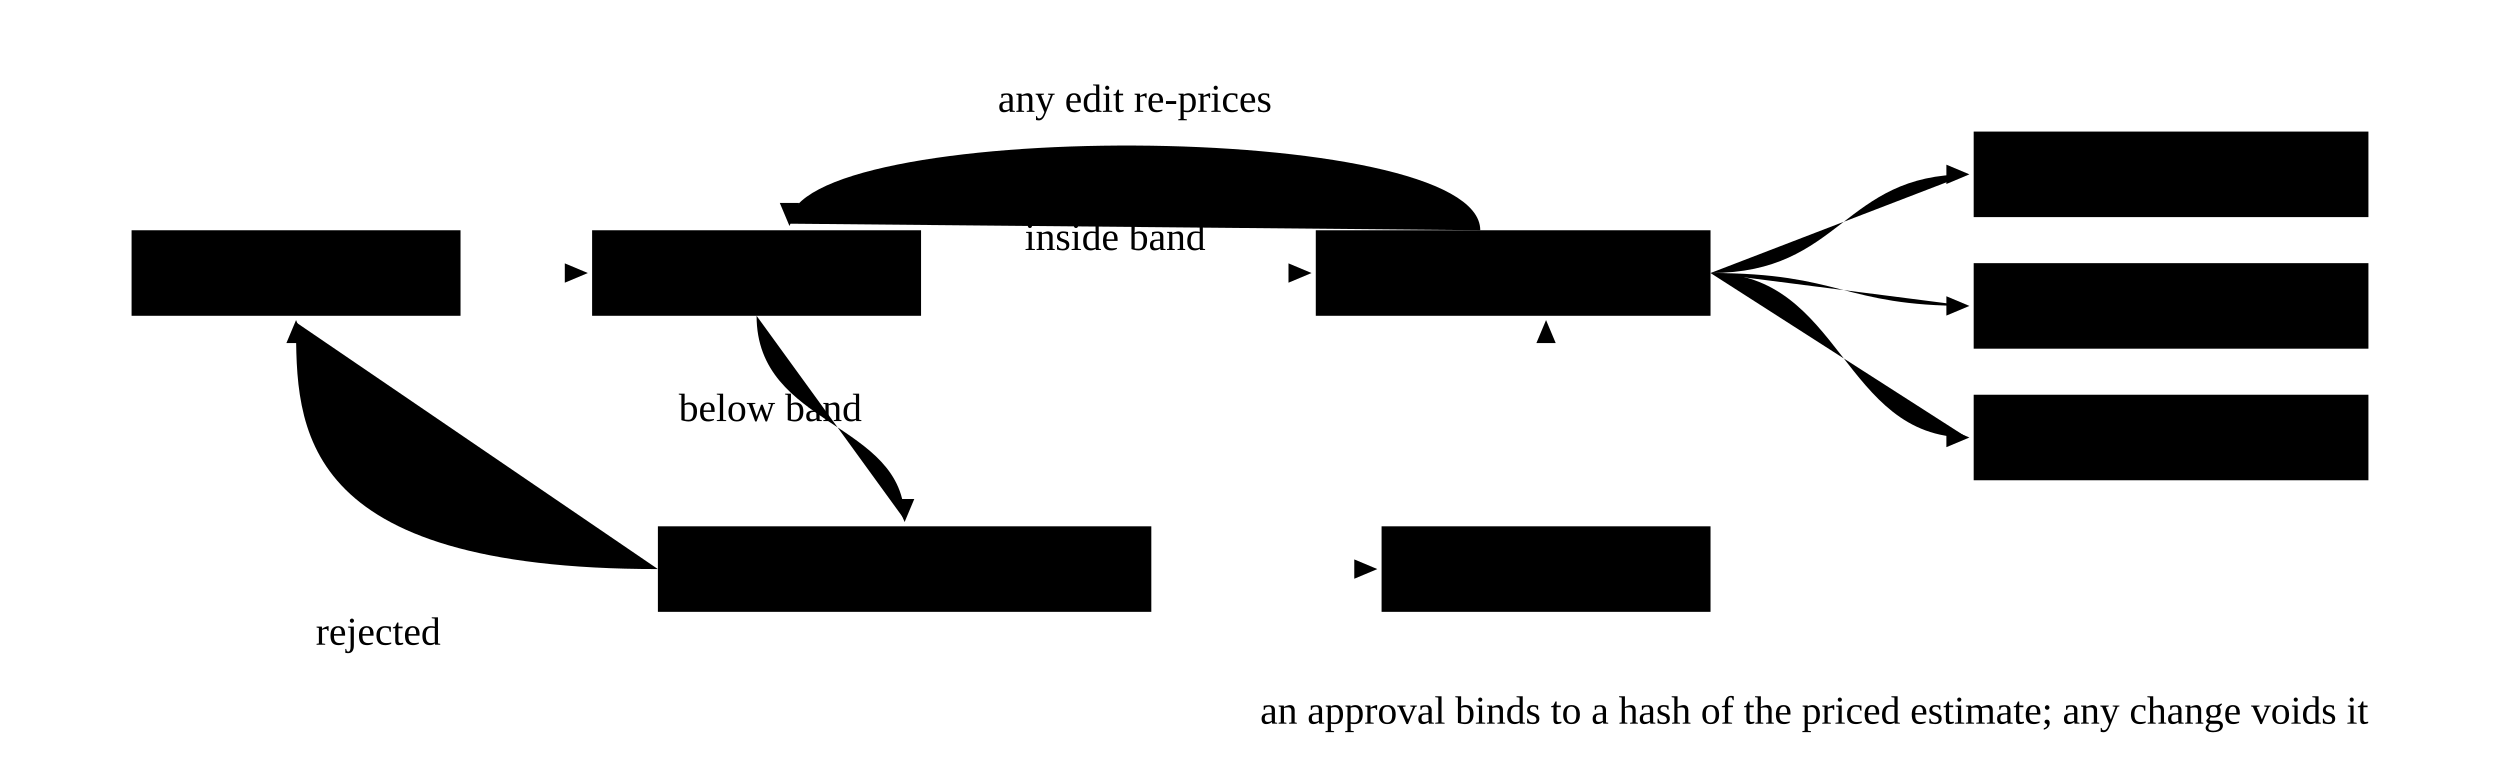
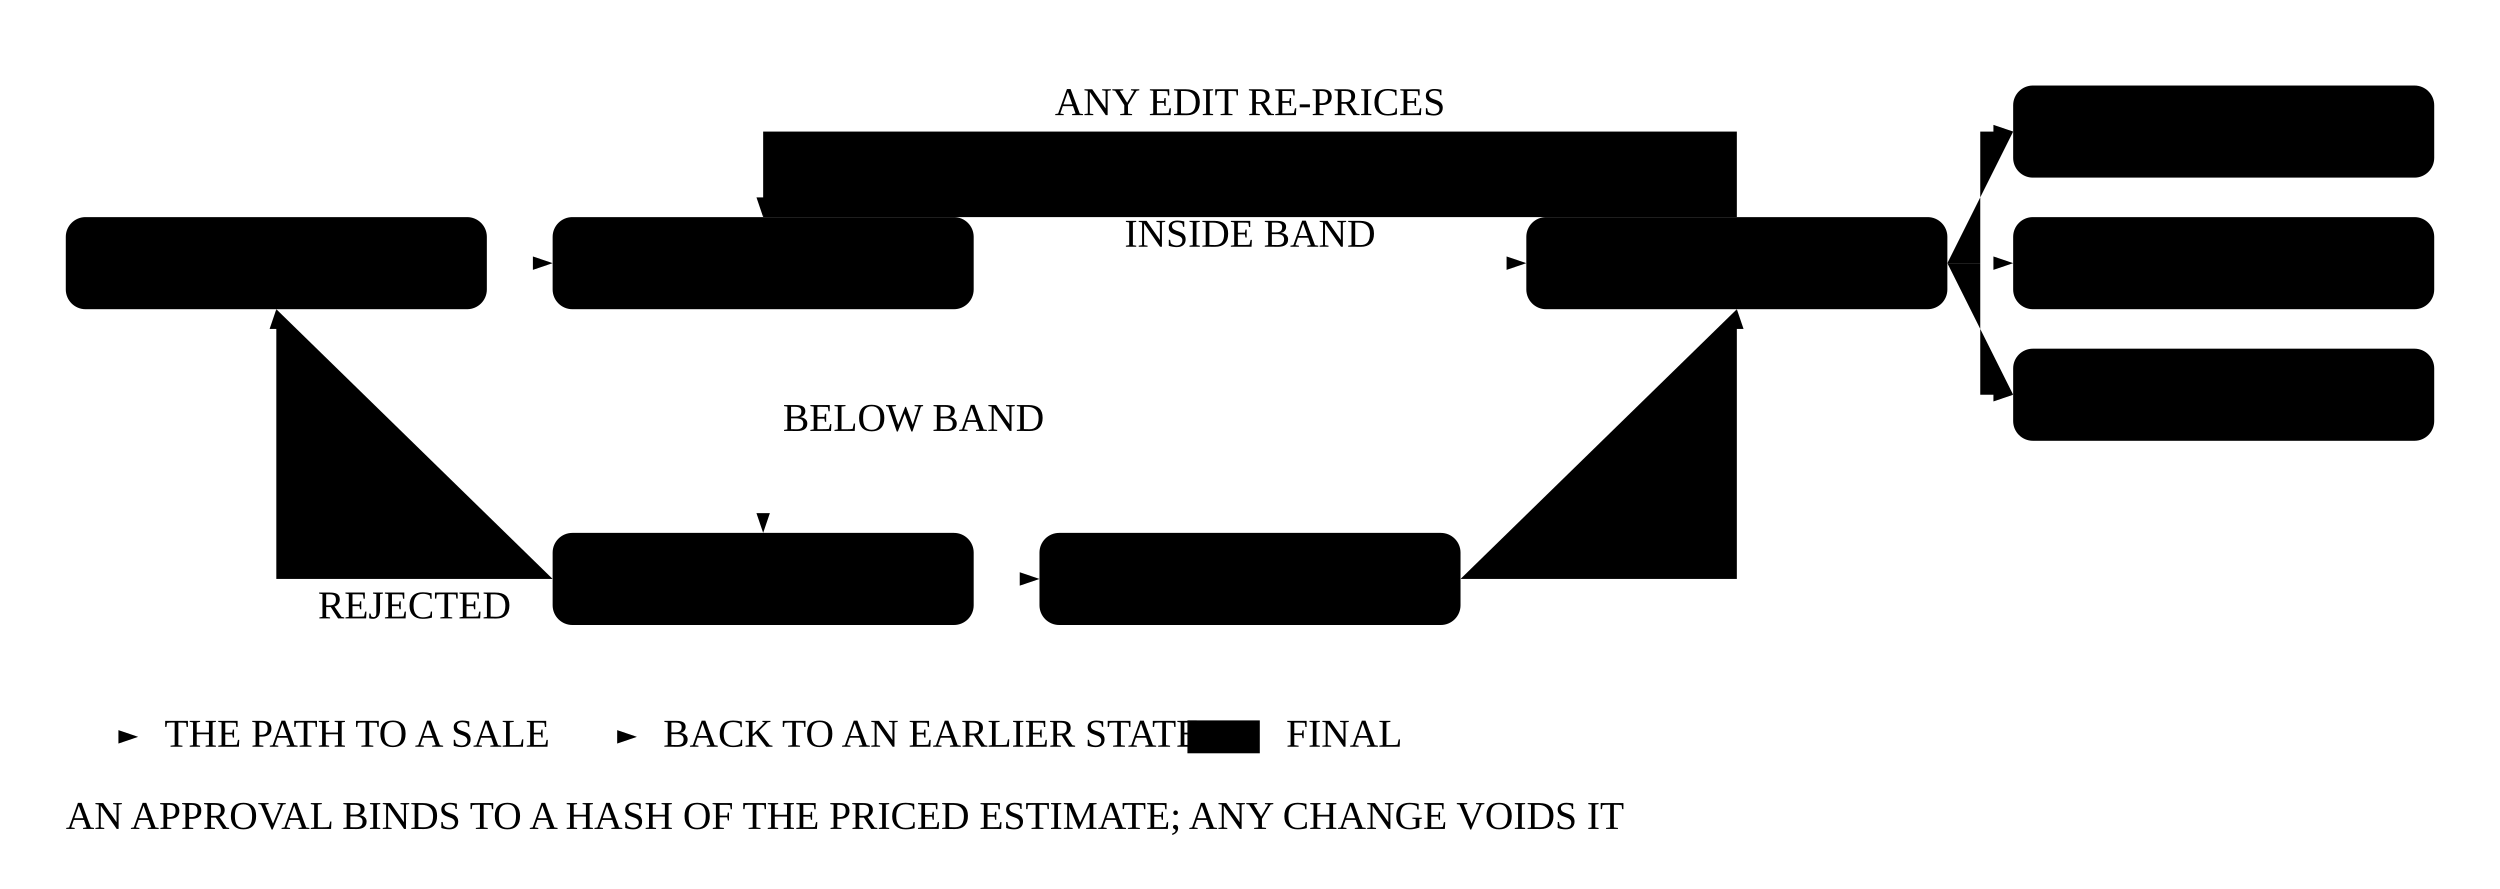
- <svg xmlns="http://www.w3.org/2000/svg" viewBox="0 0 760 230">
+ <svg xmlns="http://www.w3.org/2000/svg" class="dwg" viewBox="0 0 760 270">
  <defs>
-     <marker id="fo-psa-ah" viewBox="0 0 10 10" refX="9" refY="5" markerWidth="7" markerHeight="7" markerUnits="userSpaceOnUse" orient="auto-start-reverse">
-       <path class="ah" d="M0,0.8L10,5L0,9.2Z" />
+     <marker id="fo-psa-ah" viewBox="0 0 10 10" refX="10" refY="5" markerWidth="6" markerHeight="6" markerUnits="userSpaceOnUse" orient="auto-start-reverse">
+       <path class="ah ink" d="M0,1.6L10,5L0,8.4Z" />
    </marker>
-     <marker id="fo-psa-ah-hl" viewBox="0 0 10 10" refX="9" refY="5" markerWidth="7" markerHeight="7" markerUnits="userSpaceOnUse" orient="auto-start-reverse">
-       <path class="ah hl" d="M0,0.8L10,5L0,9.2Z" />
+     <marker id="fo-psa-ah-hl" viewBox="0 0 10 10" refX="10" refY="5" markerWidth="6" markerHeight="6" markerUnits="userSpaceOnUse" orient="auto-start-reverse">
+       <path class="ah hl" d="M0,1.6L10,5L0,8.4Z" />
    </marker>
+     <pattern id="fo-psa-hatch" width="5" height="5" patternUnits="userSpaceOnUse" patternTransform="rotate(45)">
+       <path class="hatch-ln" d="M0,0V5" />
+     </pattern>
  </defs>
-   <rect class="cell" x="40" y="70" width="100" height="26" />
-   <text class="t" x="90" y="83" text-anchor="middle" dominant-baseline="central">draft</text>
-   <path class="ln hl" d="M140,83H178" marker-end="url(#fo-psa-ah-hl)" />
-   <rect class="cell" x="180" y="70" width="100" height="26" />
-   <text class="t" x="230" y="83" text-anchor="middle" dominant-baseline="central">priced</text>
-   <path class="ln hl" d="M280,83H398" marker-end="url(#fo-psa-ah-hl)" />
-   <text class="n hl" x="339" y="76" text-anchor="middle">inside band</text>
-   <rect class="cell hl" x="400" y="70" width="120" height="26" />
-   <text class="t hl b" x="460" y="83" text-anchor="middle" dominant-baseline="central">presented</text>
-   <path class="ln dash" d="M450,70C450,36 240,36 240,68" marker-end="url(#fo-psa-ah)" />
-   <text class="n" x="345" y="34" text-anchor="middle">any edit re-prices</text>
-   <path class="ln" d="M230,96C230,130 275,128 275,158" marker-end="url(#fo-psa-ah)" />
-   <text class="n" x="262" y="128" text-anchor="end">below band</text>
-   <rect class="cell band" x="200" y="160" width="150" height="26" />
-   <text class="t b" x="275" y="173" text-anchor="middle" dominant-baseline="central">pending approval</text>
-   <path class="ln" d="M350,173H418" marker-end="url(#fo-psa-ah)" />
-   <rect class="cell" x="420" y="160" width="100" height="26" />
-   <text class="t" x="470" y="173" text-anchor="middle" dominant-baseline="central">approved</text>
-   <path class="ln" d="M470,160V98" marker-end="url(#fo-psa-ah)" />
-   <path class="ln dash" d="M200,173C90,173 90,130 90,98" marker-end="url(#fo-psa-ah)" />
-   <text class="n" x="96" y="196">rejected</text>
-   <rect class="cell hl end" x="600" y="40" width="120" height="26" />
-   <text class="t hl b" x="660" y="53" text-anchor="middle" dominant-baseline="central">accepted</text>
-   <rect class="cell ghost" x="600" y="80" width="120" height="26" />
-   <text class="t dim" x="660" y="93" text-anchor="middle" dominant-baseline="central">declined</text>
-   <rect class="cell ghost" x="600" y="120" width="120" height="26" />
-   <text class="t dim" x="660" y="133" text-anchor="middle" dominant-baseline="central">expired</text>
-   <path class="ln hl" d="M520,83C560,83 560,53 598,53" marker-end="url(#fo-psa-ah-hl)" />
-   <path class="ln" d="M520,83C560,83 560,93 598,93" marker-end="url(#fo-psa-ah)" />
-   <path class="ln" d="M520,83C560,83 560,133 598,133" marker-end="url(#fo-psa-ah)" />
-   <text class="n" x="720" y="220" text-anchor="end">an approval binds to a hash of the priced estimate; any change voids it</text>
+   <rect class="obj fill-2" x="20" y="66" width="128" height="28" rx="6" />
+   <text class="sl ink" x="84" y="83" text-anchor="middle">DRAFT</text>
+   <rect class="obj fill-2" x="168" y="66" width="128" height="28" rx="6" />
+   <text class="sl ink" x="232" y="83" text-anchor="middle">PRICED</text>
+   <rect class="obj fill-2" x="464" y="66" width="128" height="28" rx="6" />
+   <text class="sl ink" x="528" y="83" text-anchor="middle">PRESENTED</text>
+   <rect class="obj fill-1" x="168" y="162" width="128" height="28" rx="6" />
+   <text class="sl ink" x="232" y="179" text-anchor="middle">PENDING APPROVAL</text>
+   <rect class="obj fill-2" x="316" y="162" width="128" height="28" rx="6" />
+   <text class="sl ink" x="380" y="179" text-anchor="middle">APPROVED</text>
+   <rect class="obj hl" x="612" y="26" width="128" height="28" rx="6" />
+   <rect class="obj hl" x="615" y="29" width="122" height="22" rx="4" />
+   <text class="sl ink hl" x="676" y="43" text-anchor="middle">ACCEPTED</text>
+   <rect class="obj fill-1" x="612" y="66" width="128" height="28" rx="6" />
+   <rect class="obj" x="615" y="69" width="122" height="22" rx="4" />
+   <text class="sl ink" x="676" y="83" text-anchor="middle">DECLINED</text>
+   <rect class="obj fill-1" x="612" y="106" width="128" height="28" rx="6" />
+   <rect class="obj" x="615" y="109" width="122" height="22" rx="4" />
+   <text class="sl ink" x="676" y="123" text-anchor="middle">EXPIRED</text>
+   <path class="flow hl" d="M148,80L168,80" marker-end="url(#fo-psa-ah-hl)" />
+   <path class="flow hl" d="M296,80L464,80" marker-end="url(#fo-psa-ah-hl)" />
+   <text class="sl hl ko" x="380" y="75" text-anchor="middle">INSIDE BAND</text>
+   <path class="flow" d="M232,94L232,162" marker-end="url(#fo-psa-ah)" />
+   <text class="sl ko" x="238" y="131">BELOW BAND</text>
+   <path class="flow" d="M296,176L316,176" marker-end="url(#fo-psa-ah)" />
+   <path class="flow" d="M444,176L528,176L528,94" marker-end="url(#fo-psa-ah)" />
+   <path class="flow alt" d="M168,176L84,176L84,94" marker-end="url(#fo-psa-ah)" />
+   <text class="sl ko" x="126" y="188" text-anchor="middle">REJECTED</text>
+   <path class="flow alt" d="M528,66L528,40L232,40L232,66" marker-end="url(#fo-psa-ah)" />
+   <text class="sl ko" x="380" y="35" text-anchor="middle">ANY EDIT RE-PRICES</text>
+   <path class="flow hl" d="M592,80L602,80L602,40L612,40" marker-end="url(#fo-psa-ah-hl)" />
+   <path class="flow" d="M592,80L612,80" marker-end="url(#fo-psa-ah)" />
+   <path class="flow" d="M592,80L602,80L602,120L612,120" marker-end="url(#fo-psa-ah)" />
+   <path class="flow hl" d="M20,224L42,224" marker-end="url(#fo-psa-ah-hl)" />
+   <text class="sl" x="50" y="227">THE PATH TO A SALE</text>
+   <path class="flow alt" d="M171.62,224L193.62,224" marker-end="url(#fo-psa-ah)" />
+   <text class="sl" x="201.62" y="227">BACK TO AN EARLIER STATE</text>
+   <rect class="obj fill-2" x="360.98" y="219" width="22" height="10" />
+   <rect class="obj" x="363.98" y="222" width="16" height="4" />
+   <text class="sl" x="390.98" y="227">FINAL</text>
+   <text class="sl" x="20" y="252">AN APPROVAL BINDS TO A HASH OF THE PRICED ESTIMATE; ANY CHANGE VOIDS IT</text>
</svg>
